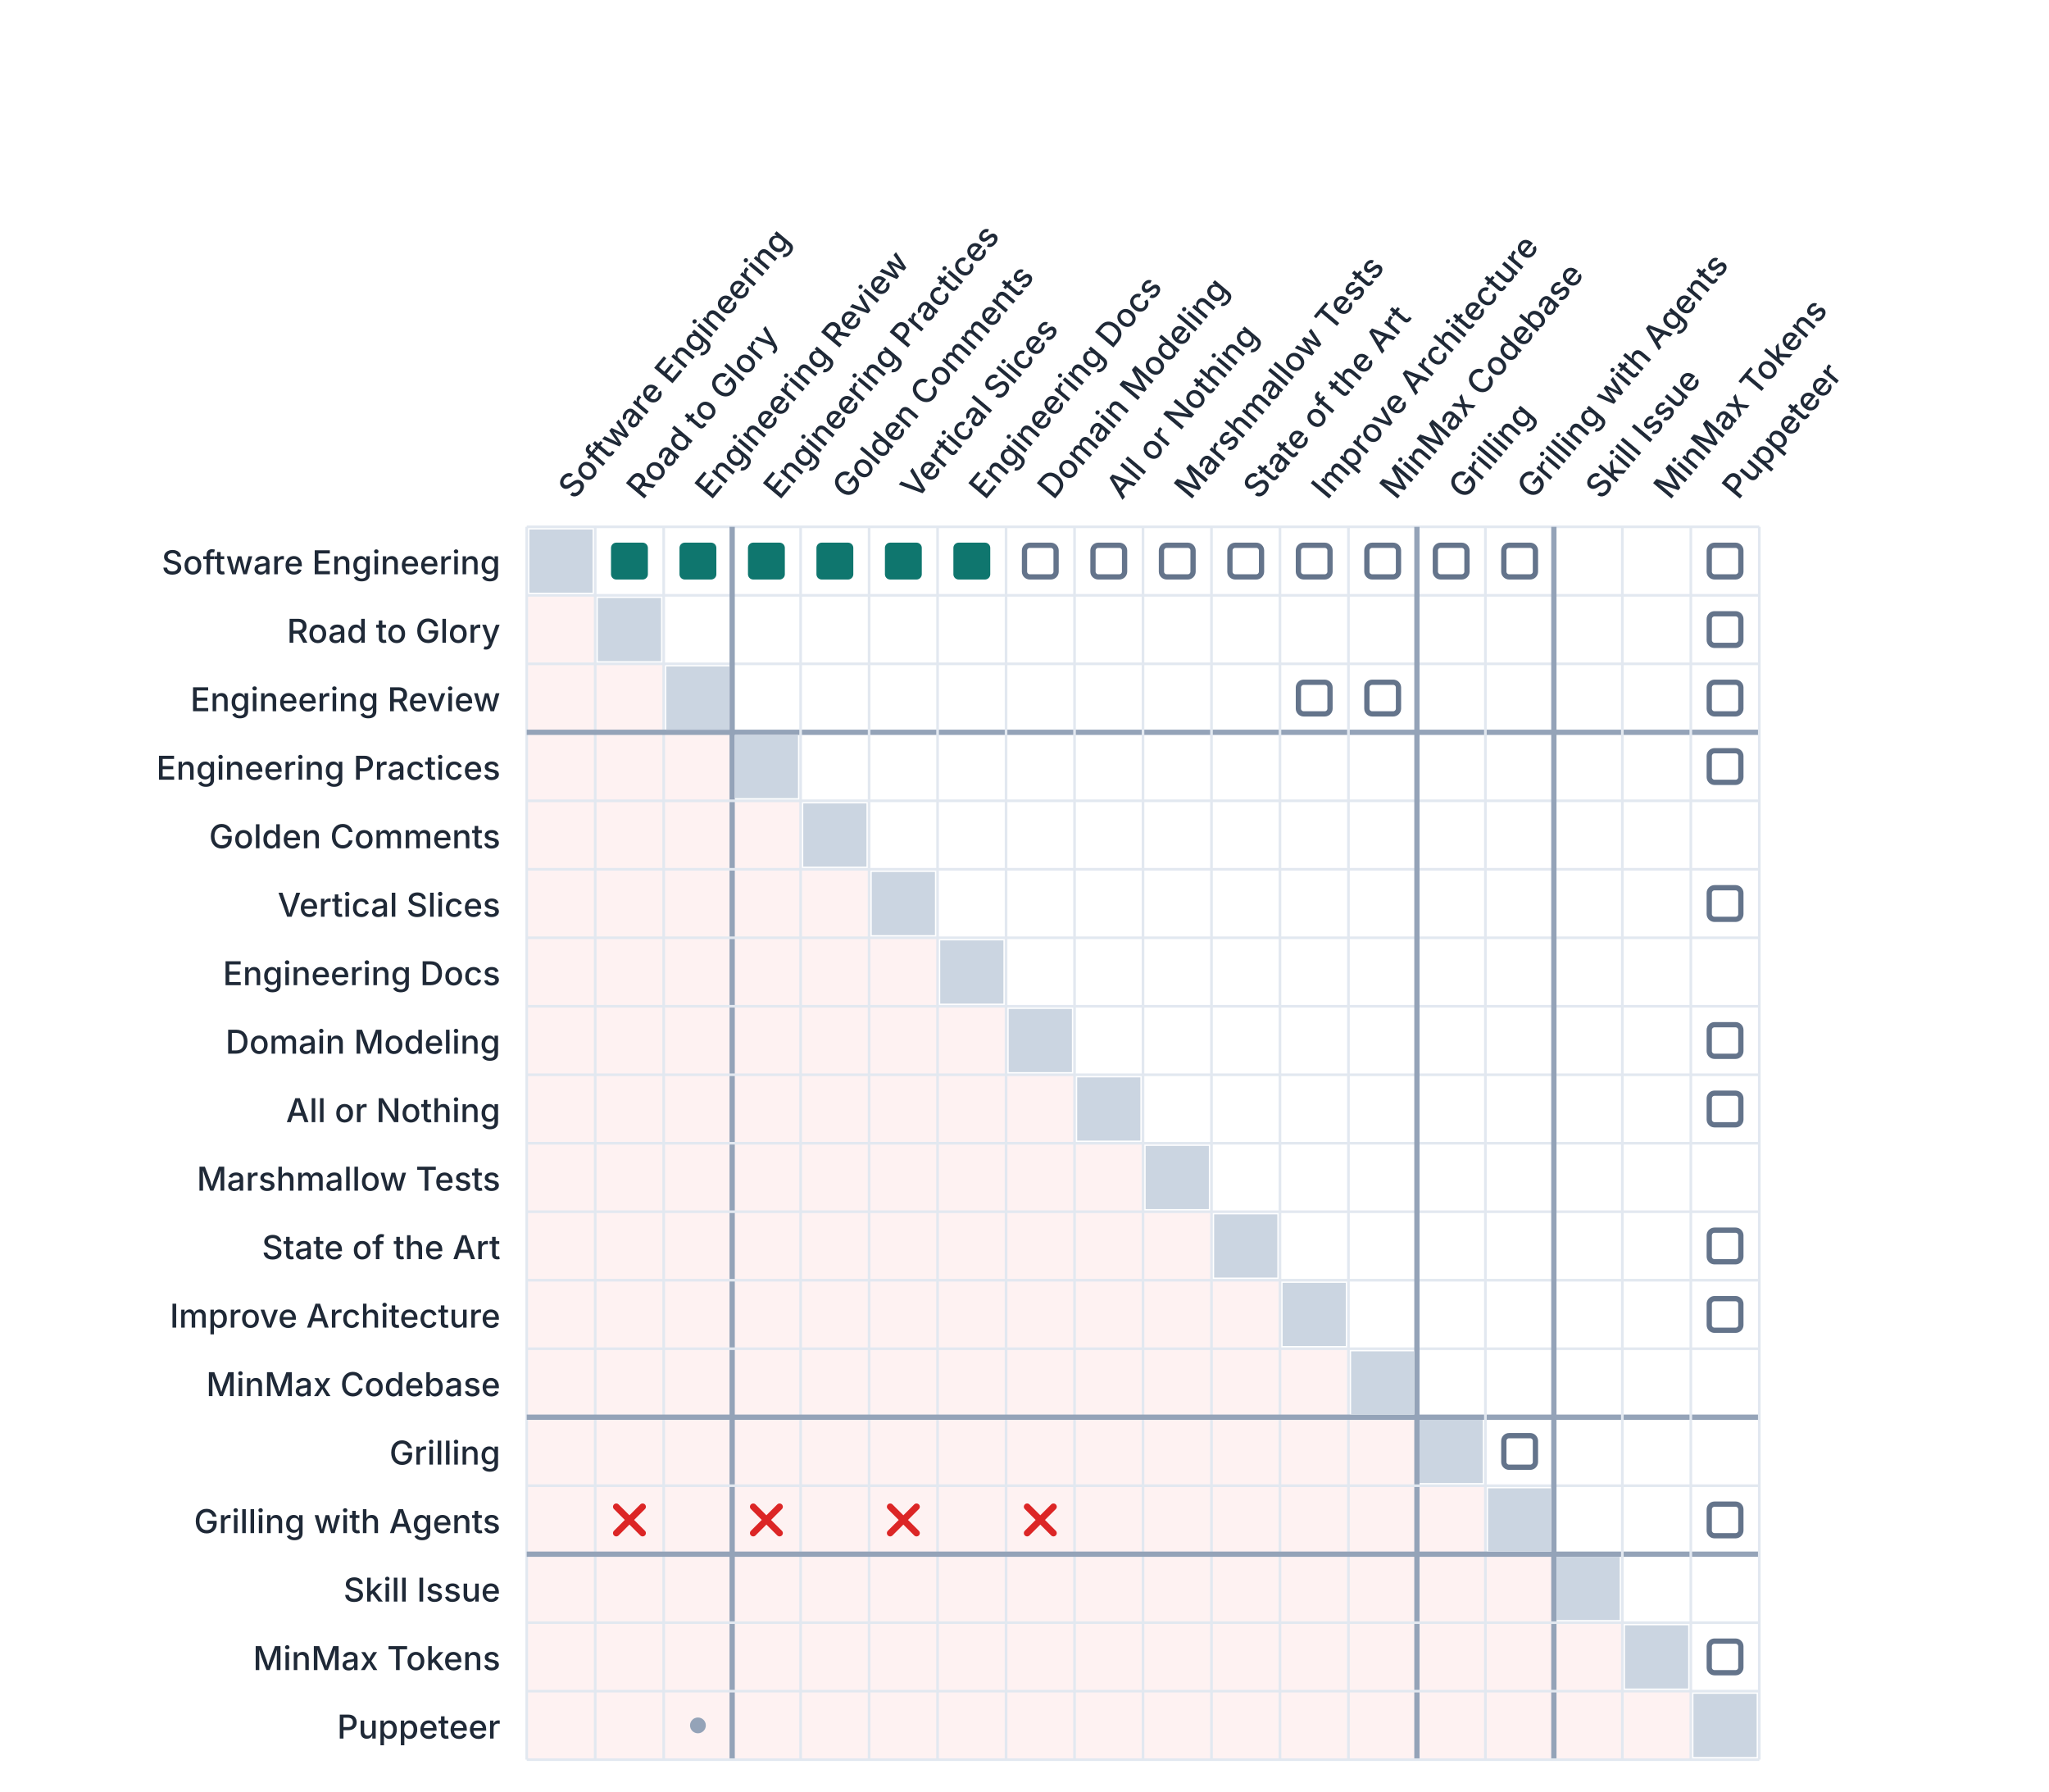
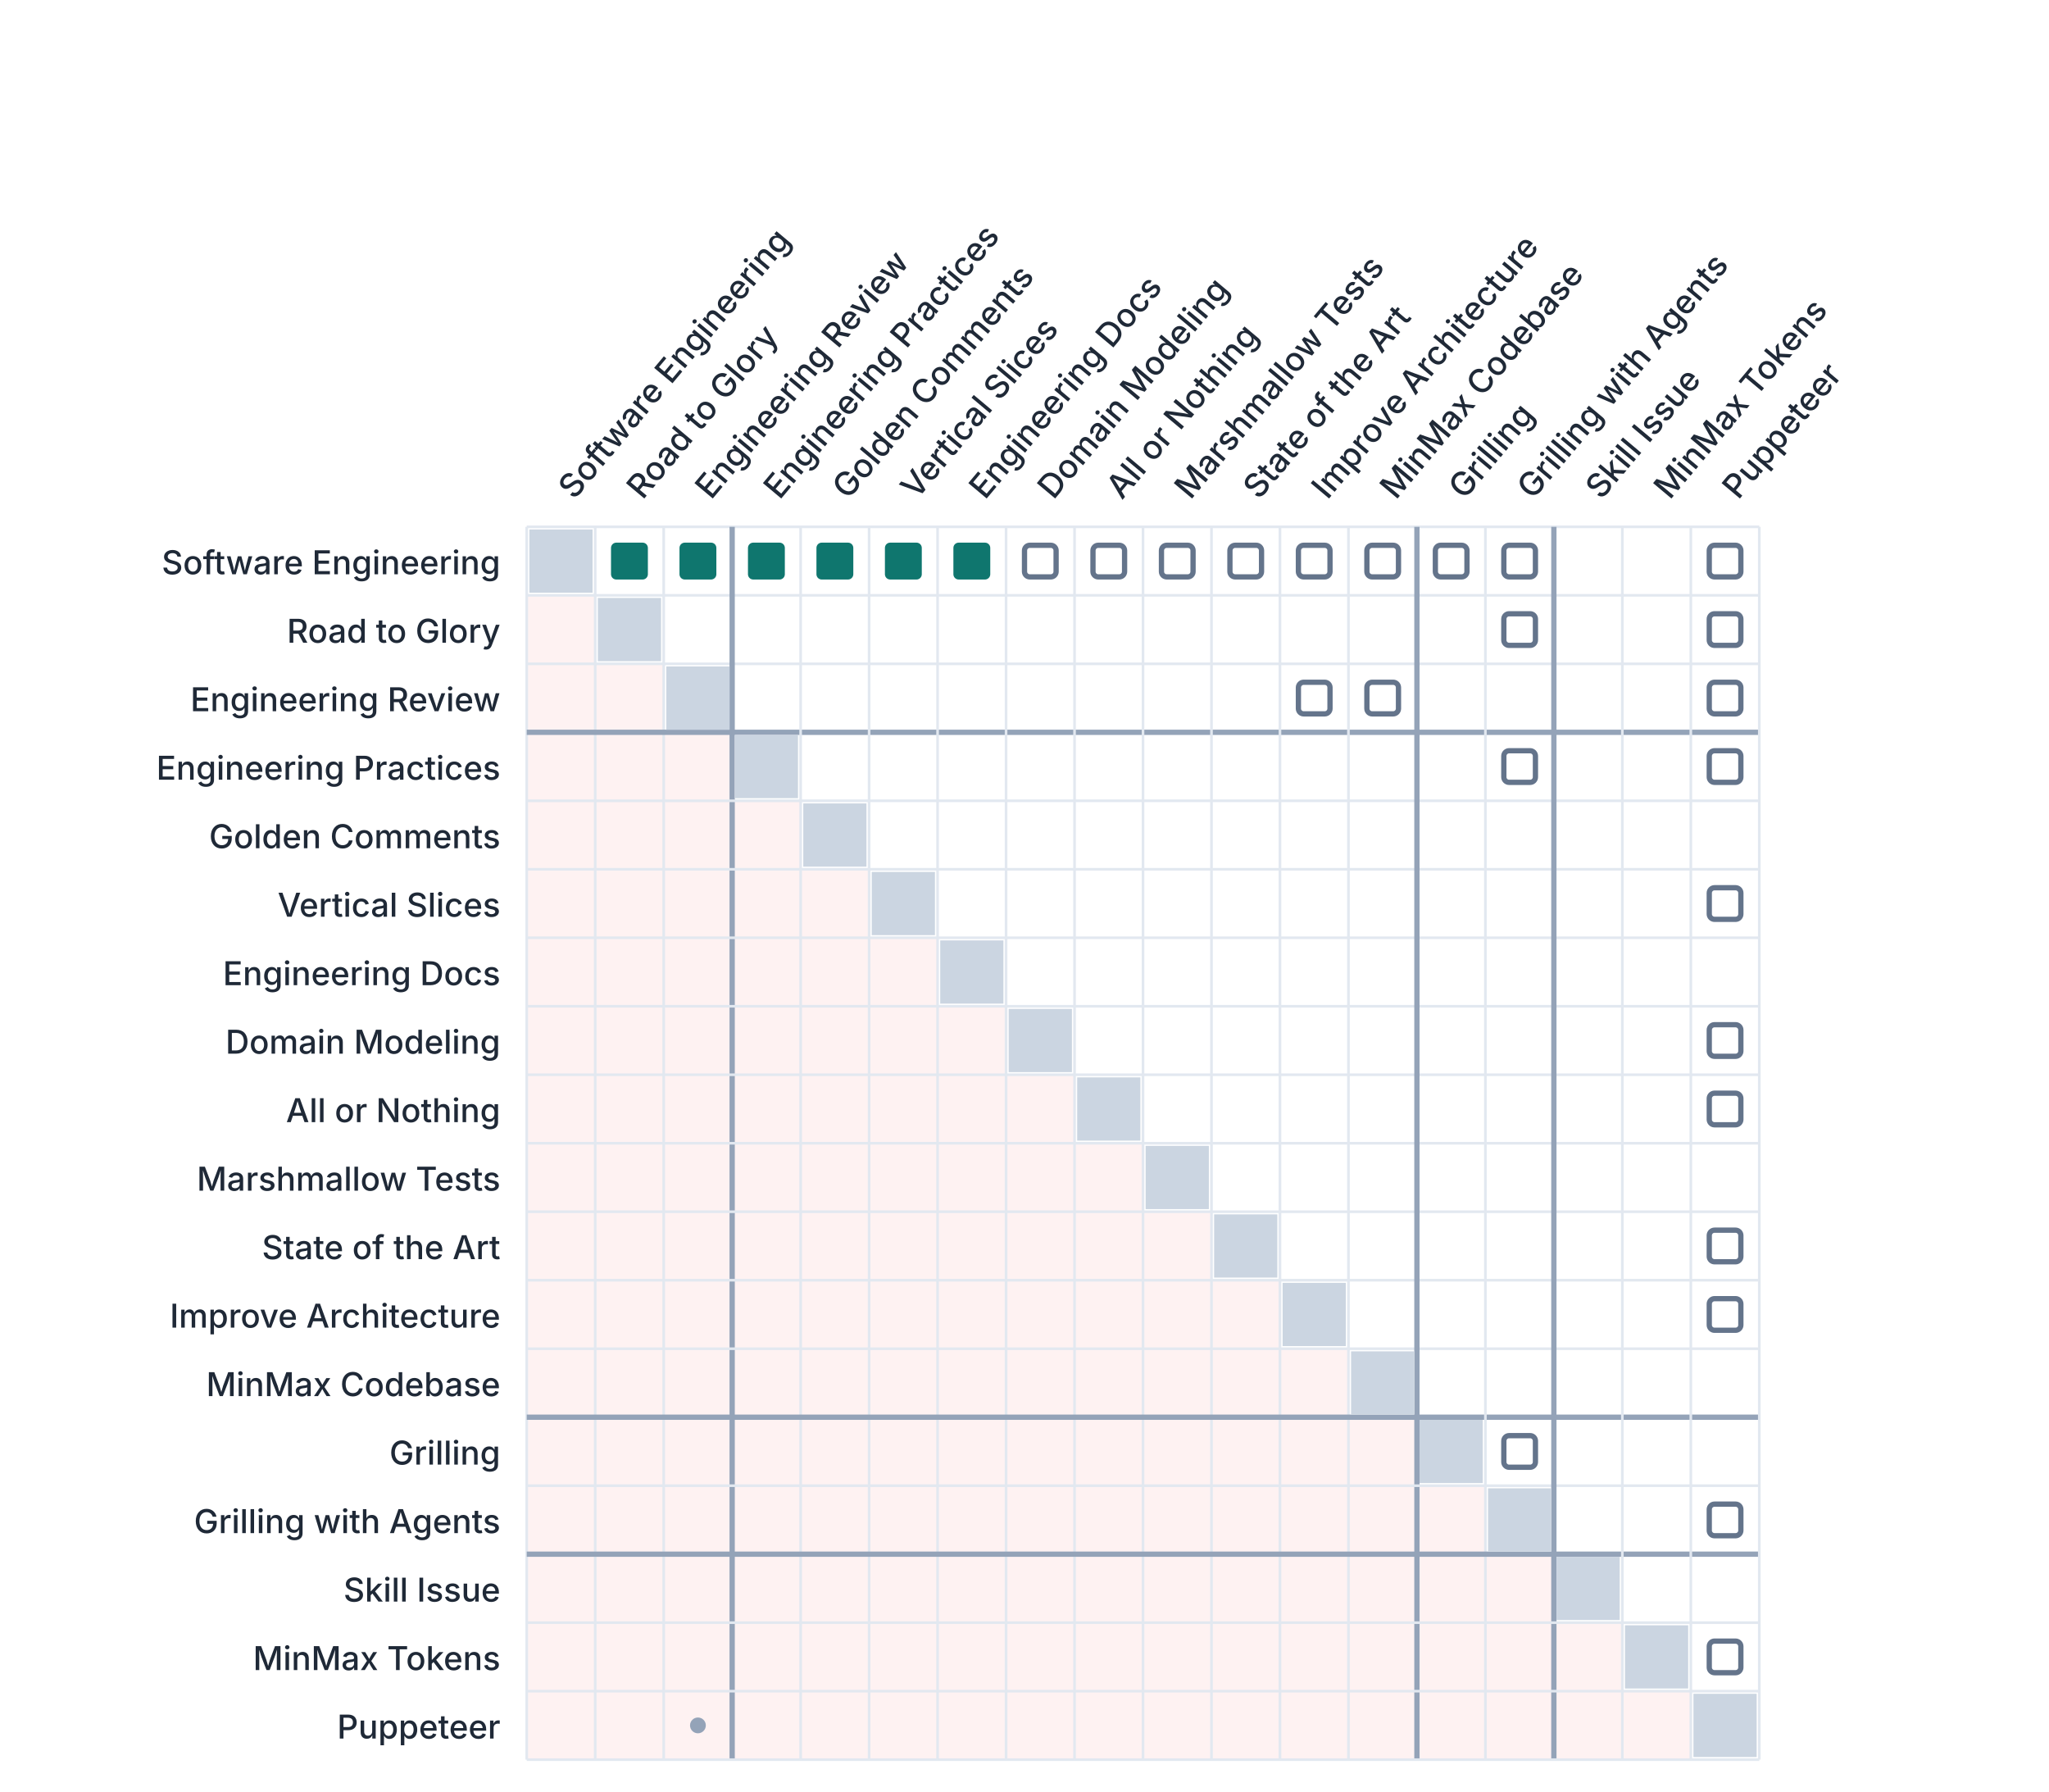
<svg xmlns="http://www.w3.org/2000/svg" viewBox="0 0 778 680" width="778" height="680" role="img" aria-labelledby="t d">
  <defs>
    <style>.l{font:500 12.5px system-ui,-apple-system,Segoe UI,sans-serif;fill:#1f2937}</style>
  </defs>
  <path d="M200 226 L200,226 226,226 L226,252 252,252 L252,278 278,278 L278,304 304,304 L304,330 330,330 L330,356 356,356 L356,382 382,382 L382,408 408,408 L408,434 434,434 L434,460 460,460 L460,486 486,486 L486,512 512,512 L512,538 538,538 L538,564 564,564 L564,590 590,590 L590,616 616,616 L616,642 642,642 L642,668 668,668 L200 668Z" fill="#fef2f2" />
  <line x1="200" y1="200" x2="668" y2="200" stroke="#e2e8f0" stroke-width="1" />
  <line x1="200" y1="200" x2="200" y2="668" stroke="#e2e8f0" stroke-width="1" />
  <line x1="200" y1="226" x2="668" y2="226" stroke="#e2e8f0" stroke-width="1" />
  <line x1="226" y1="200" x2="226" y2="668" stroke="#e2e8f0" stroke-width="1" />
  <line x1="200" y1="252" x2="668" y2="252" stroke="#e2e8f0" stroke-width="1" />
  <line x1="252" y1="200" x2="252" y2="668" stroke="#e2e8f0" stroke-width="1" />
  <line x1="200" y1="278" x2="668" y2="278" stroke="#94a3b8" stroke-width="2" />
  <line x1="278" y1="200" x2="278" y2="668" stroke="#94a3b8" stroke-width="2" />
  <line x1="200" y1="304" x2="668" y2="304" stroke="#e2e8f0" stroke-width="1" />
  <line x1="304" y1="200" x2="304" y2="668" stroke="#e2e8f0" stroke-width="1" />
  <line x1="200" y1="330" x2="668" y2="330" stroke="#e2e8f0" stroke-width="1" />
  <line x1="330" y1="200" x2="330" y2="668" stroke="#e2e8f0" stroke-width="1" />
  <line x1="200" y1="356" x2="668" y2="356" stroke="#e2e8f0" stroke-width="1" />
  <line x1="356" y1="200" x2="356" y2="668" stroke="#e2e8f0" stroke-width="1" />
  <line x1="200" y1="382" x2="668" y2="382" stroke="#e2e8f0" stroke-width="1" />
  <line x1="382" y1="200" x2="382" y2="668" stroke="#e2e8f0" stroke-width="1" />
  <line x1="200" y1="408" x2="668" y2="408" stroke="#e2e8f0" stroke-width="1" />
  <line x1="408" y1="200" x2="408" y2="668" stroke="#e2e8f0" stroke-width="1" />
  <line x1="200" y1="434" x2="668" y2="434" stroke="#e2e8f0" stroke-width="1" />
  <line x1="434" y1="200" x2="434" y2="668" stroke="#e2e8f0" stroke-width="1" />
  <line x1="200" y1="460" x2="668" y2="460" stroke="#e2e8f0" stroke-width="1" />
  <line x1="460" y1="200" x2="460" y2="668" stroke="#e2e8f0" stroke-width="1" />
  <line x1="200" y1="486" x2="668" y2="486" stroke="#e2e8f0" stroke-width="1" />
  <line x1="486" y1="200" x2="486" y2="668" stroke="#e2e8f0" stroke-width="1" />
  <line x1="200" y1="512" x2="668" y2="512" stroke="#e2e8f0" stroke-width="1" />
  <line x1="512" y1="200" x2="512" y2="668" stroke="#e2e8f0" stroke-width="1" />
  <line x1="200" y1="538" x2="668" y2="538" stroke="#94a3b8" stroke-width="2" />
  <line x1="538" y1="200" x2="538" y2="668" stroke="#94a3b8" stroke-width="2" />
  <line x1="200" y1="564" x2="668" y2="564" stroke="#e2e8f0" stroke-width="1" />
  <line x1="564" y1="200" x2="564" y2="668" stroke="#e2e8f0" stroke-width="1" />
  <line x1="200" y1="590" x2="668" y2="590" stroke="#94a3b8" stroke-width="2" />
  <line x1="590" y1="200" x2="590" y2="668" stroke="#94a3b8" stroke-width="2" />
  <line x1="200" y1="616" x2="668" y2="616" stroke="#e2e8f0" stroke-width="1" />
  <line x1="616" y1="200" x2="616" y2="668" stroke="#e2e8f0" stroke-width="1" />
  <line x1="200" y1="642" x2="668" y2="642" stroke="#e2e8f0" stroke-width="1" />
  <line x1="642" y1="200" x2="642" y2="668" stroke="#e2e8f0" stroke-width="1" />
  <line x1="200" y1="668" x2="668" y2="668" stroke="#e2e8f0" stroke-width="1" />
  <line x1="668" y1="200" x2="668" y2="668" stroke="#e2e8f0" stroke-width="1" />
  <rect x="201" y="201" width="24" height="24" fill="#cbd5e1" />
  <rect x="227" y="227" width="24" height="24" fill="#cbd5e1" />
  <rect x="253" y="253" width="24" height="24" fill="#cbd5e1" />
  <rect x="279" y="279" width="24" height="24" fill="#cbd5e1" />
  <rect x="305" y="305" width="24" height="24" fill="#cbd5e1" />
  <rect x="331" y="331" width="24" height="24" fill="#cbd5e1" />
  <rect x="357" y="357" width="24" height="24" fill="#cbd5e1" />
  <rect x="383" y="383" width="24" height="24" fill="#cbd5e1" />
  <rect x="409" y="409" width="24" height="24" fill="#cbd5e1" />
  <rect x="435" y="435" width="24" height="24" fill="#cbd5e1" />
  <rect x="461" y="461" width="24" height="24" fill="#cbd5e1" />
  <rect x="487" y="487" width="24" height="24" fill="#cbd5e1" />
  <rect x="513" y="513" width="24" height="24" fill="#cbd5e1" />
  <rect x="539" y="539" width="24" height="24" fill="#cbd5e1" />
  <rect x="565" y="565" width="24" height="24" fill="#cbd5e1" />
  <rect x="591" y="591" width="24" height="24" fill="#cbd5e1" />
  <rect x="617" y="617" width="24" height="24" fill="#cbd5e1" />
  <rect x="643" y="643" width="24" height="24" fill="#cbd5e1" />
  <text x="190" y="218.0" text-anchor="end" class="l">Software Engineering</text>
  <text x="218.0" y="190" transform="rotate(-50 218.0 190)" class="l">Software Engineering</text>
  <text x="190" y="244.0" text-anchor="end" class="l">Road to Glory</text>
  <text x="244.0" y="190" transform="rotate(-50 244.0 190)" class="l">Road to Glory</text>
  <text x="190" y="270.0" text-anchor="end" class="l">Engineering Review</text>
  <text x="270.0" y="190" transform="rotate(-50 270.0 190)" class="l">Engineering Review</text>
  <text x="190" y="296.0" text-anchor="end" class="l">Engineering Practices</text>
  <text x="296.0" y="190" transform="rotate(-50 296.0 190)" class="l">Engineering Practices</text>
  <text x="190" y="322.0" text-anchor="end" class="l">Golden Comments</text>
  <text x="322.0" y="190" transform="rotate(-50 322.0 190)" class="l">Golden Comments</text>
  <text x="190" y="348.0" text-anchor="end" class="l">Vertical Slices</text>
  <text x="348.0" y="190" transform="rotate(-50 348.0 190)" class="l">Vertical Slices</text>
  <text x="190" y="374.0" text-anchor="end" class="l">Engineering Docs</text>
  <text x="374.0" y="190" transform="rotate(-50 374.0 190)" class="l">Engineering Docs</text>
  <text x="190" y="400.0" text-anchor="end" class="l">Domain Modeling</text>
  <text x="400.0" y="190" transform="rotate(-50 400.0 190)" class="l">Domain Modeling</text>
  <text x="190" y="426.0" text-anchor="end" class="l">All or Nothing</text>
  <text x="426.0" y="190" transform="rotate(-50 426.0 190)" class="l">All or Nothing</text>
  <text x="190" y="452.0" text-anchor="end" class="l">Marshmallow Tests</text>
  <text x="452.0" y="190" transform="rotate(-50 452.0 190)" class="l">Marshmallow Tests</text>
  <text x="190" y="478.0" text-anchor="end" class="l">State of the Art</text>
  <text x="478.0" y="190" transform="rotate(-50 478.0 190)" class="l">State of the Art</text>
  <text x="190" y="504.0" text-anchor="end" class="l">Improve Architecture</text>
  <text x="504.0" y="190" transform="rotate(-50 504.0 190)" class="l">Improve Architecture</text>
  <text x="190" y="530.0" text-anchor="end" class="l">MinMax Codebase</text>
  <text x="530.0" y="190" transform="rotate(-50 530.0 190)" class="l">MinMax Codebase</text>
  <text x="190" y="556.0" text-anchor="end" class="l">Grilling</text>
  <text x="556.0" y="190" transform="rotate(-50 556.0 190)" class="l">Grilling</text>
  <text x="190" y="582.0" text-anchor="end" class="l">Grilling with Agents</text>
  <text x="582.0" y="190" transform="rotate(-50 582.0 190)" class="l">Grilling with Agents</text>
  <text x="190" y="608.0" text-anchor="end" class="l">Skill Issue</text>
  <text x="608.0" y="190" transform="rotate(-50 608.0 190)" class="l">Skill Issue</text>
  <text x="190" y="634.0" text-anchor="end" class="l">MinMax Tokens</text>
  <text x="634.0" y="190" transform="rotate(-50 634.0 190)" class="l">MinMax Tokens</text>
  <text x="190" y="660.0" text-anchor="end" class="l">Puppeteer</text>
  <text x="660.0" y="190" transform="rotate(-50 660.0 190)" class="l">Puppeteer</text>
  <rect x="284" y="206" width="14" height="14" rx="2" fill="#0f766e" />
  <rect x="336" y="206" width="14" height="14" rx="2" fill="#0f766e" />
  <rect x="310" y="206" width="14" height="14" rx="2" fill="#0f766e" />
  <rect x="362" y="206" width="14" height="14" rx="2" fill="#0f766e" />
  <rect x="258" y="206" width="14" height="14" rx="2" fill="#0f766e" />
  <rect x="232" y="206" width="14" height="14" rx="2" fill="#0f766e" />
  <rect x="441" y="207" width="12" height="12" rx="2" fill="none" stroke="#64748b" stroke-width="2" />
  <rect x="389" y="207" width="12" height="12" rx="2" fill="none" stroke="#64748b" stroke-width="2" />
  <rect x="415" y="207" width="12" height="12" rx="2" fill="none" stroke="#64748b" stroke-width="2" />
  <rect x="493" y="207" width="12" height="12" rx="2" fill="none" stroke="#64748b" stroke-width="2" />
  <rect x="571" y="207" width="12" height="12" rx="2" fill="none" stroke="#64748b" stroke-width="2" />
  <rect x="467" y="207" width="12" height="12" rx="2" fill="none" stroke="#64748b" stroke-width="2" />
  <rect x="519" y="207" width="12" height="12" rx="2" fill="none" stroke="#64748b" stroke-width="2" />
  <rect x="649" y="207" width="12" height="12" rx="2" fill="none" stroke="#64748b" stroke-width="2" />
  <rect x="545" y="207" width="12" height="12" rx="2" fill="none" stroke="#64748b" stroke-width="2" />
  <rect x="649" y="233" width="12" height="12" rx="2" fill="none" stroke="#64748b" stroke-width="2" />
+   <rect x="571" y="233" width="12" height="12" rx="2" fill="none" stroke="#64748b" stroke-width="2" />
  <rect x="493" y="259" width="12" height="12" rx="2" fill="none" stroke="#64748b" stroke-width="2" />
  <rect x="519" y="259" width="12" height="12" rx="2" fill="none" stroke="#64748b" stroke-width="2" />
  <rect x="649" y="259" width="12" height="12" rx="2" fill="none" stroke="#64748b" stroke-width="2" />
  <rect x="649" y="285" width="12" height="12" rx="2" fill="none" stroke="#64748b" stroke-width="2" />
+   <rect x="571" y="285" width="12" height="12" rx="2" fill="none" stroke="#64748b" stroke-width="2" />
  <rect x="649" y="337" width="12" height="12" rx="2" fill="none" stroke="#64748b" stroke-width="2" />
  <rect x="649" y="389" width="12" height="12" rx="2" fill="none" stroke="#64748b" stroke-width="2" />
  <rect x="649" y="415" width="12" height="12" rx="2" fill="none" stroke="#64748b" stroke-width="2" />
  <rect x="649" y="467" width="12" height="12" rx="2" fill="none" stroke="#64748b" stroke-width="2" />
  <rect x="649" y="493" width="12" height="12" rx="2" fill="none" stroke="#64748b" stroke-width="2" />
  <rect x="571" y="545" width="12" height="12" rx="2" fill="none" stroke="#64748b" stroke-width="2" />
-   <path d="M234 572L244 582M244 572L234 582" stroke="#dc2626" stroke-width="2.5" stroke-linecap="round" />
-   <path d="M286 572L296 582M296 572L286 582" stroke="#dc2626" stroke-width="2.5" stroke-linecap="round" />
-   <path d="M390 572L400 582M400 572L390 582" stroke="#dc2626" stroke-width="2.5" stroke-linecap="round" />
-   <path d="M338 572L348 582M348 572L338 582" stroke="#dc2626" stroke-width="2.5" stroke-linecap="round" />
  <rect x="649" y="571" width="12" height="12" rx="2" fill="none" stroke="#64748b" stroke-width="2" />
  <rect x="649" y="623" width="12" height="12" rx="2" fill="none" stroke="#64748b" stroke-width="2" />
  <circle cx="265.0" cy="655.0" r="3" fill="#94a3b8" />
</svg>
